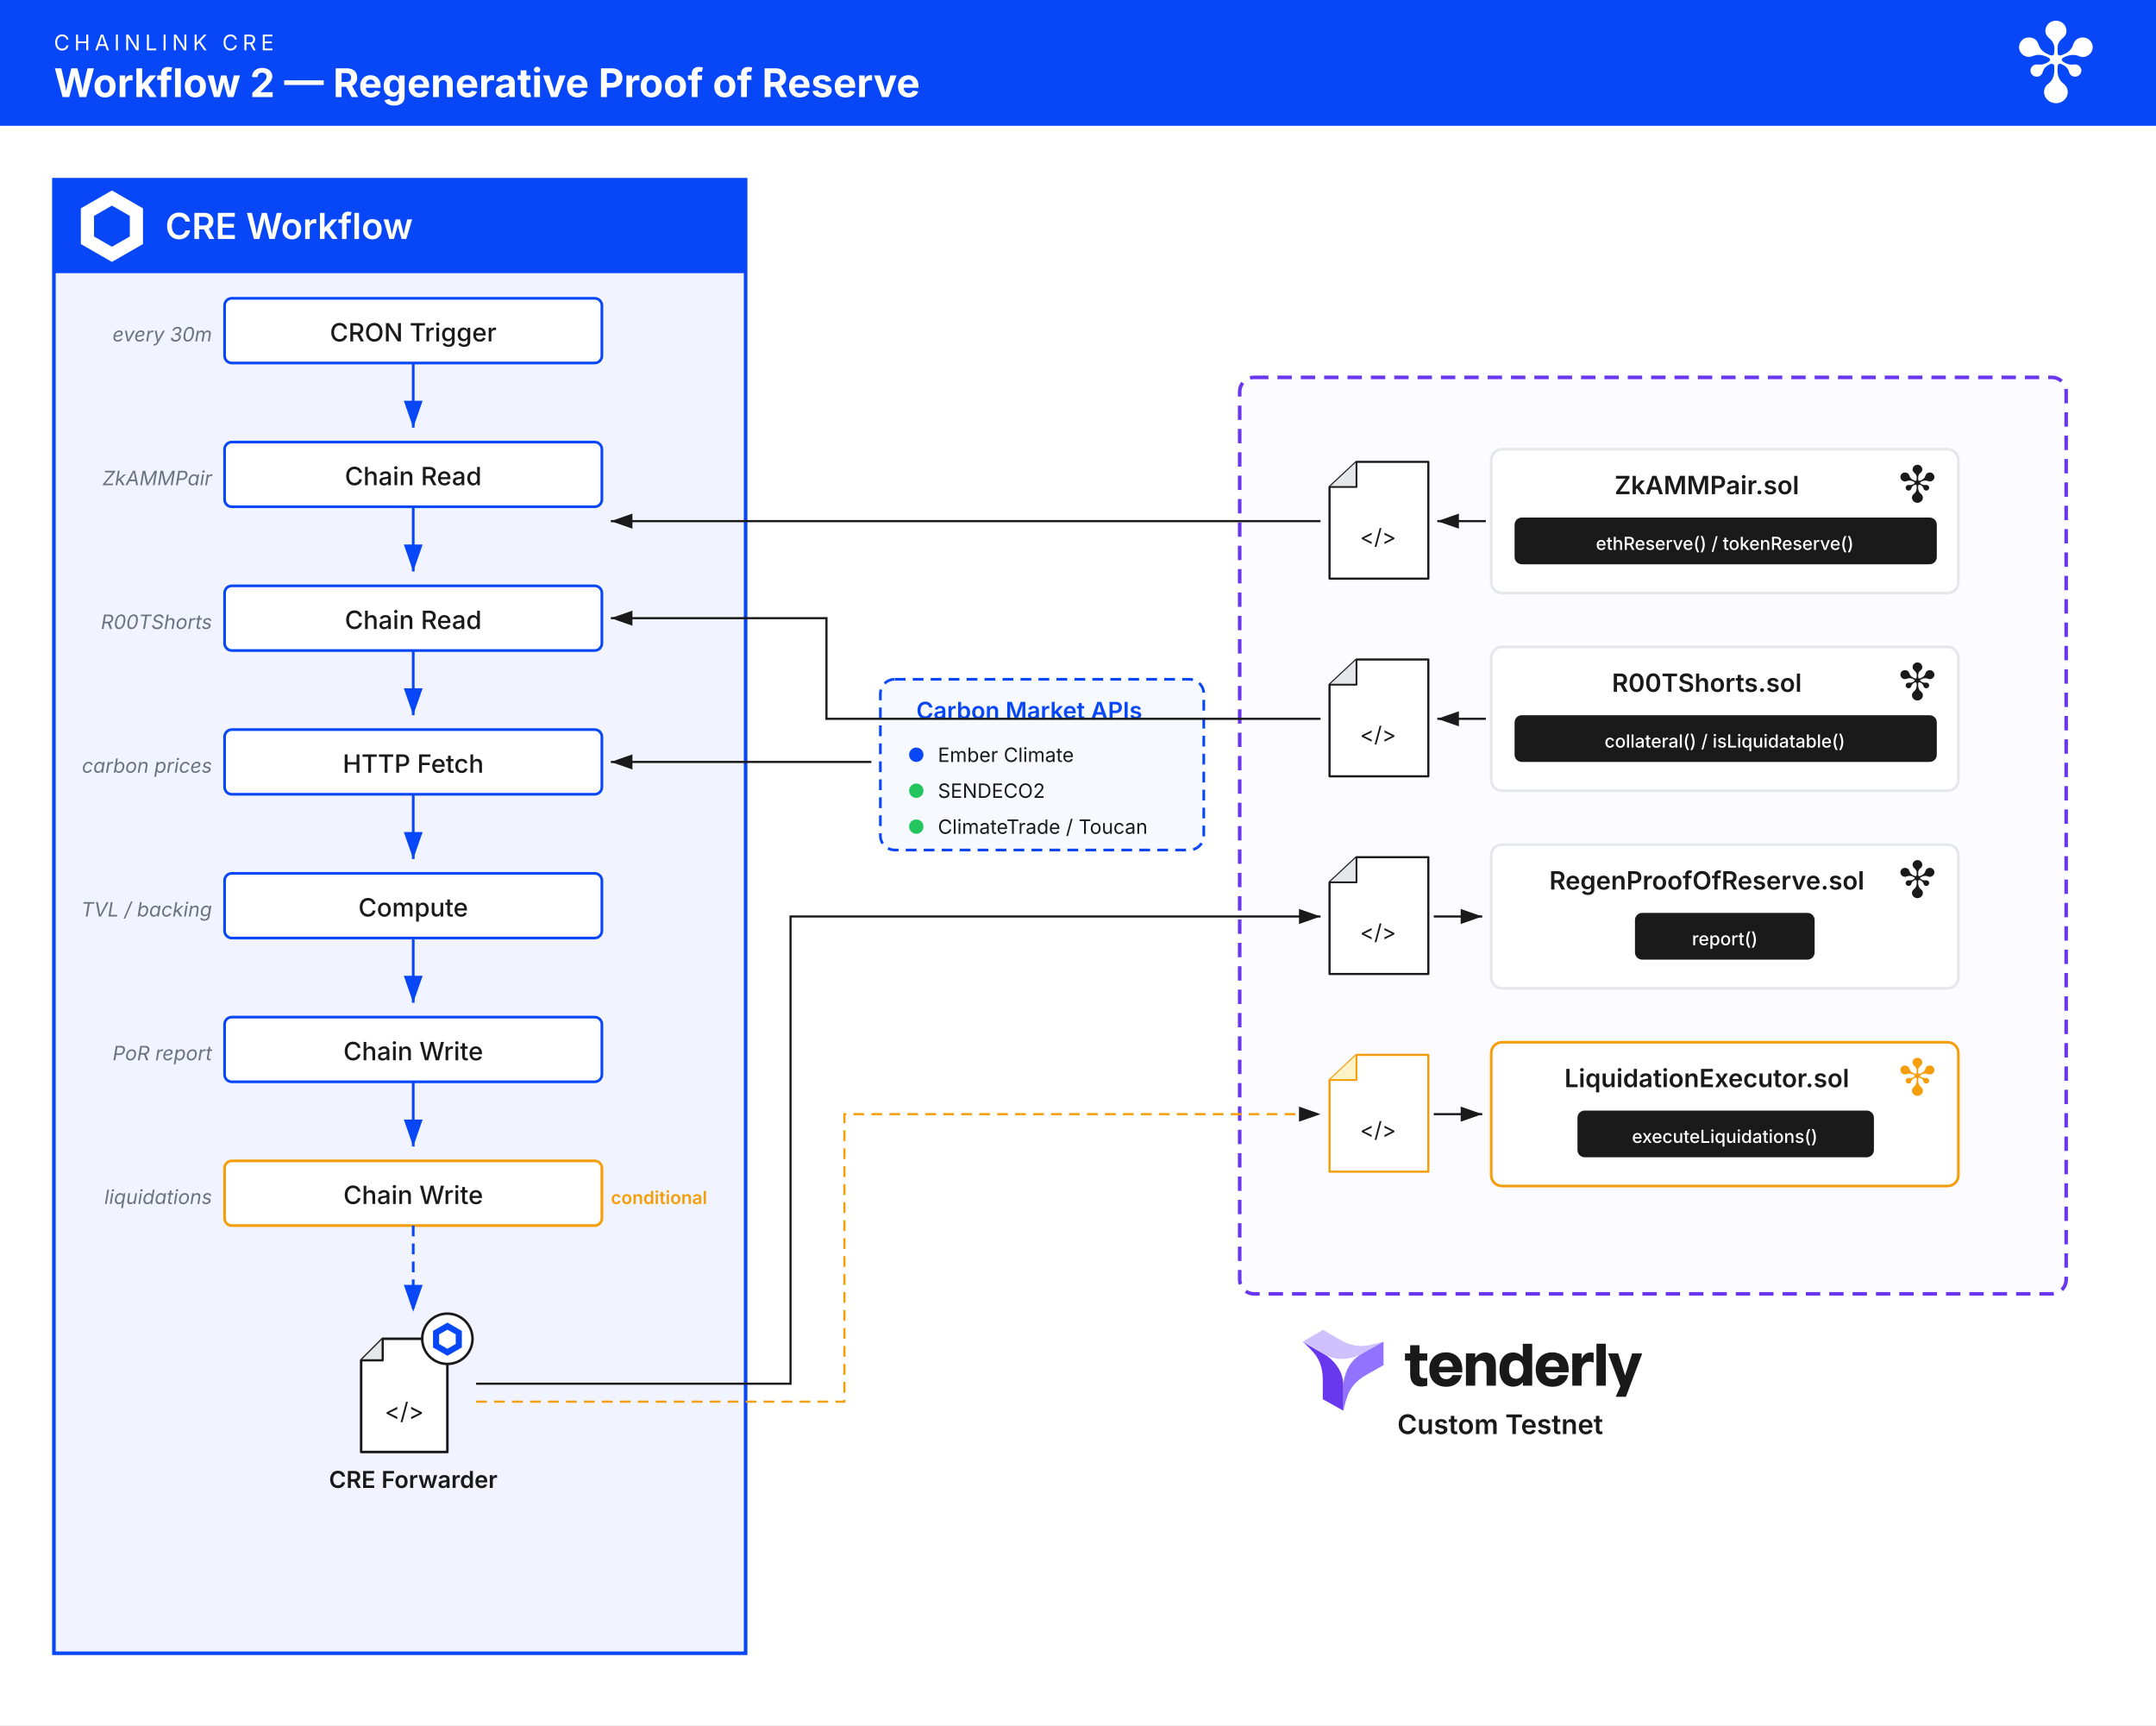
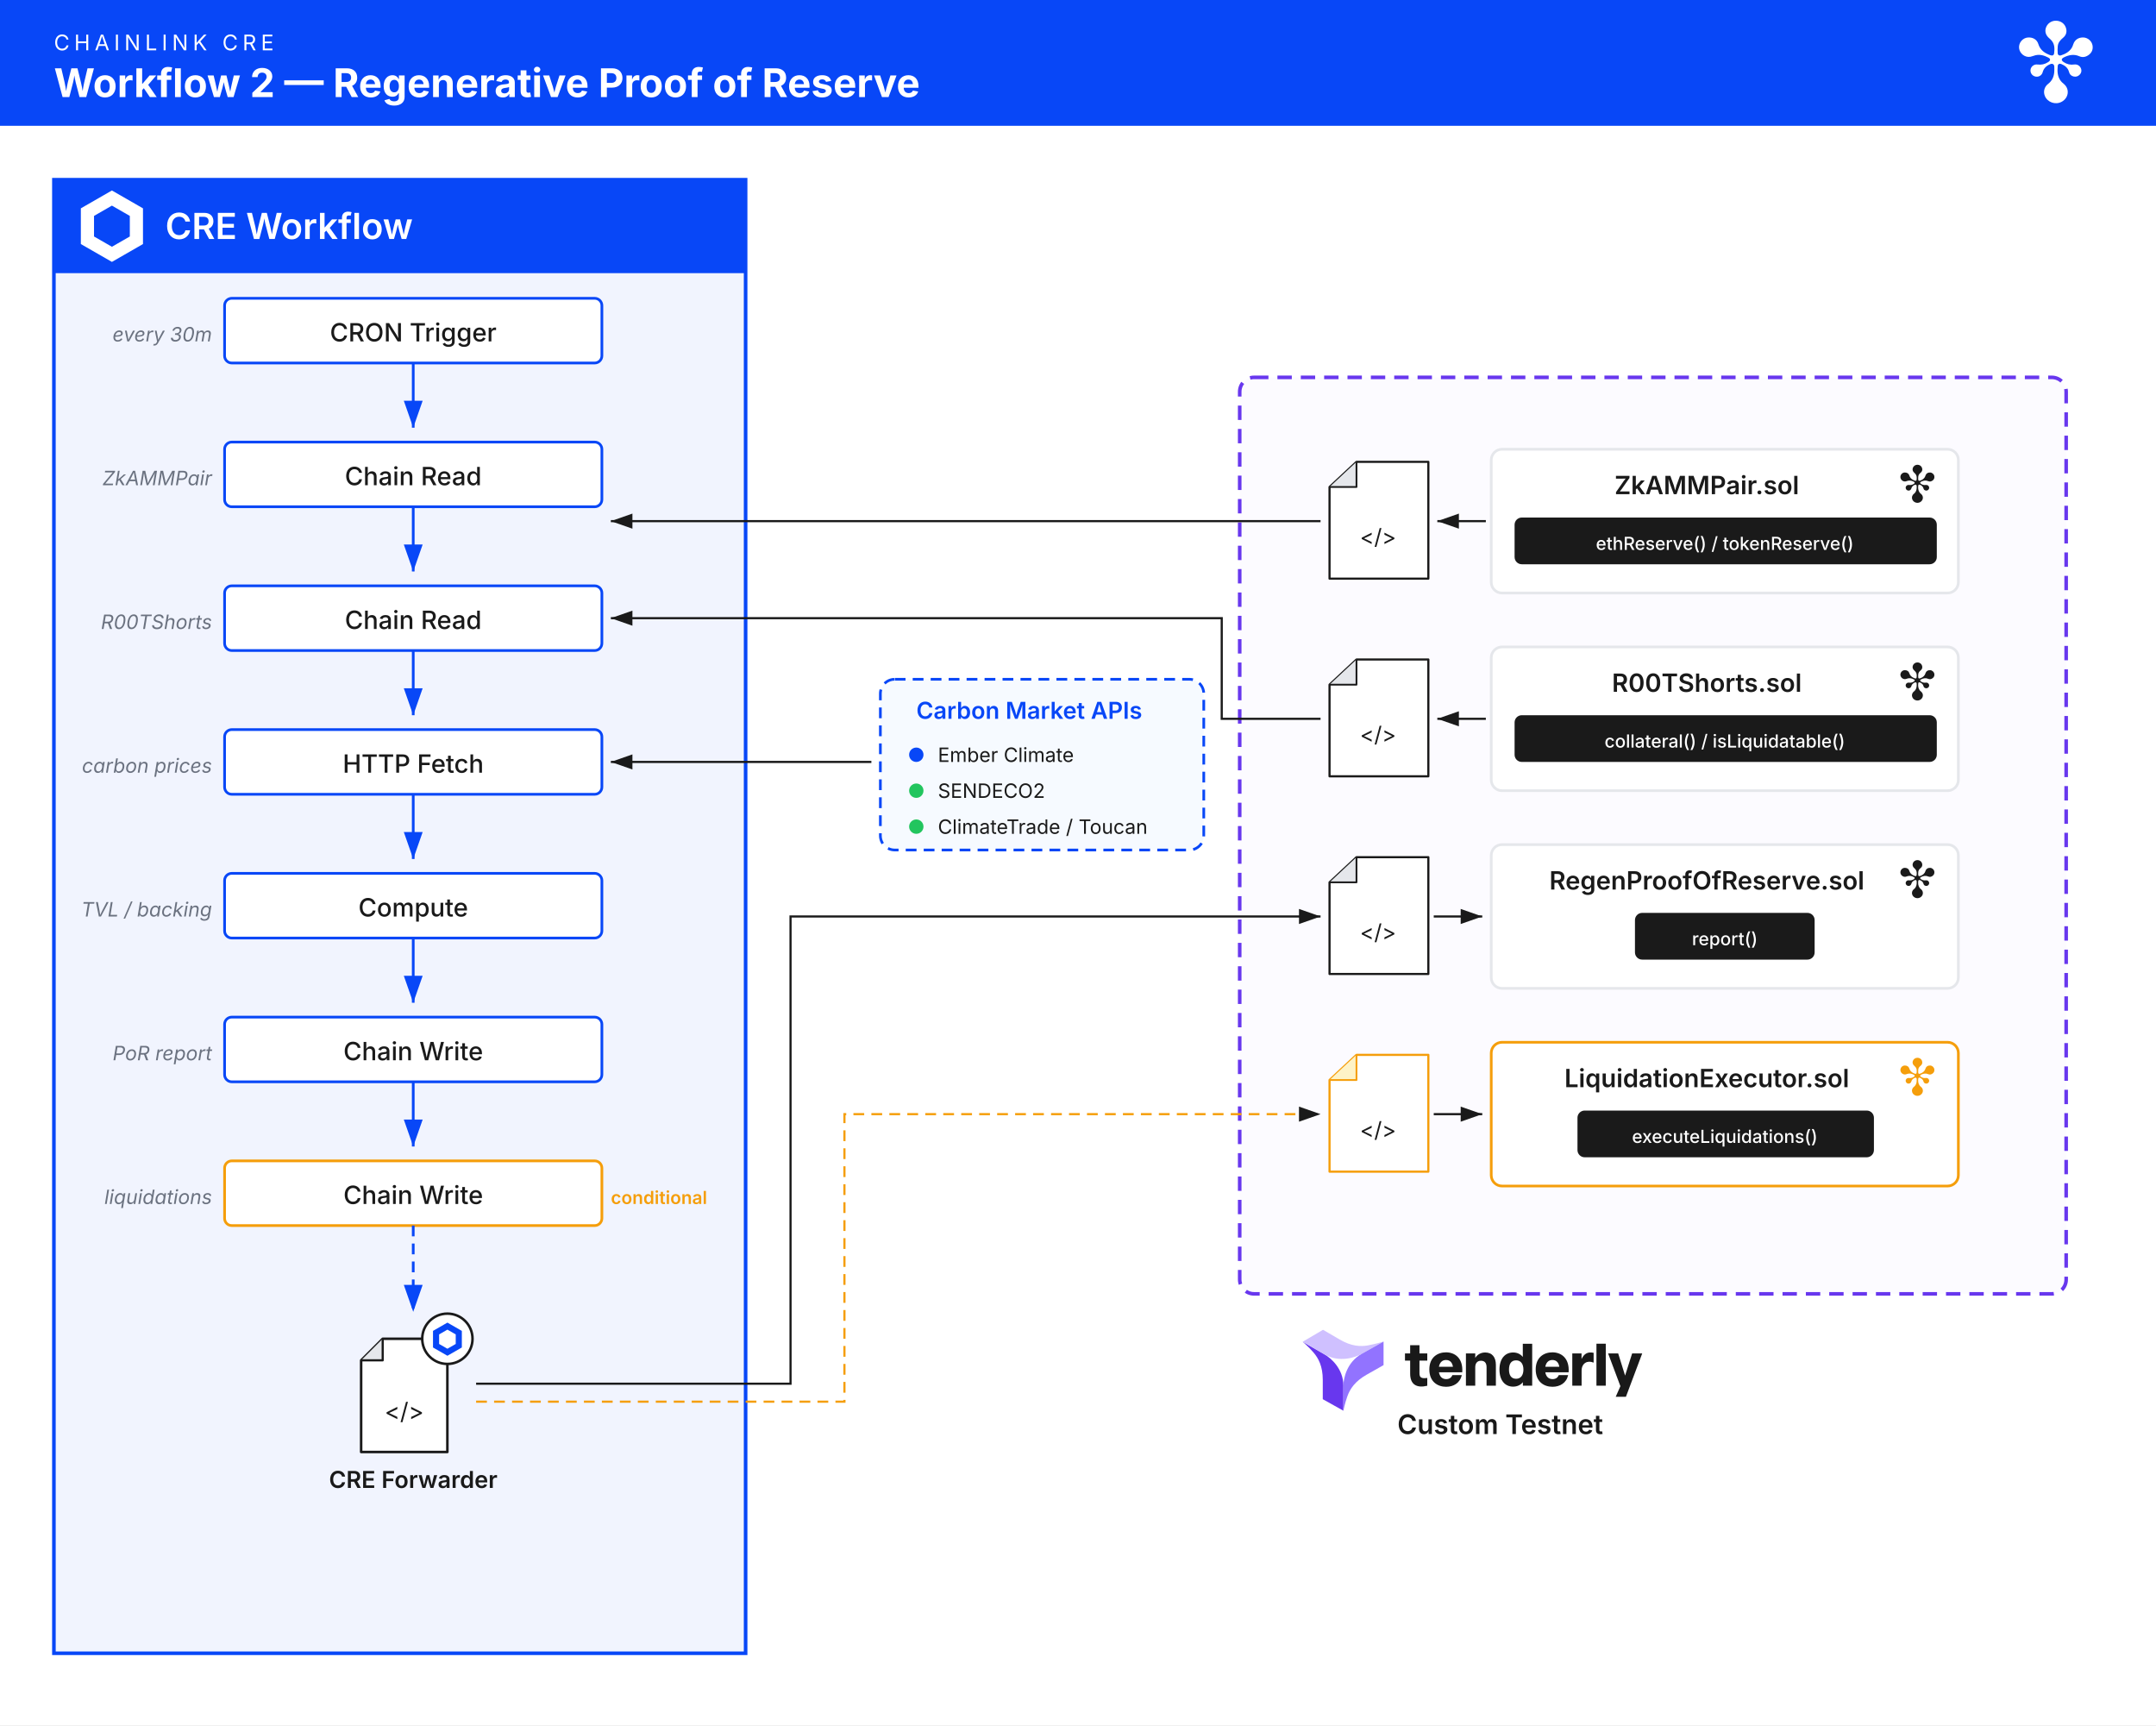
<svg xmlns="http://www.w3.org/2000/svg" viewBox="0 0 1200 960" font-family="Inter, -apple-system, BlinkMacSystemFont, 'Segoe UI', Roboto, sans-serif">
  <defs>
    <marker id="arrowDown" viewBox="0 0 7 10" refX="3.5" refY="10" markerWidth="7" markerHeight="10" orient="0">
      <polygon points="0 0, 7 0, 3.5 10" fill="#0847F7" />
    </marker>
    <marker id="arrowRight" viewBox="0 0 10 7" refX="10" refY="3.5" markerWidth="10" markerHeight="7" orient="0">
      <polygon points="0 0, 10 3.5, 0 7" fill="#1a1a1a" />
    </marker>
    <marker id="arrowLeft" viewBox="0 0 10 7" refX="0" refY="3.5" markerWidth="10" markerHeight="7" orient="0">
      <polygon points="10 0, 0 3.5, 10 7" fill="#1a1a1a" />
    </marker>
  </defs>
  <rect width="1200" height="960" fill="white" />
  <rect x="0" y="0" width="1200" height="70" fill="#0847F7" />
  <g transform="translate(1120,8) scale(0.13)">
    <path d="M212.521,290.475 C216.027,293.578 219.322,296.384 222.522,299.294 C246.724,321.305 240.96,358.669 210.942,374.455 C184.331,388.449 150.494,376.351 139.356,348.861 C132.007,330.722 137.308,309.935 153.289,297.728 C170.754,284.388 178.548,266.484 179.854,245.219 C180.271,238.411 180.149,231.557 179.979,224.731 C179.705,213.7 172.631,208.844 162.526,213.086 C146.624,219.761 134.772,230.16 130.07,247.764 C126.776,260.097 115.278,267.566 103.299,266.71 C90.673,265.808 80.772,257.258 78.396,245.203 C74.986,227.907 90.073,212.085 108.328,214.582 C124.466,216.788 139.076,213.57 152.66,204.883 C153.641,204.256 154.629,203.634 155.57,202.95 C164.246,196.646 163.921,190.079 154.403,185.056 C137.098,175.924 119.01,170.311 99.228,175 C91.991,176.716 85.091,179.956 77.819,181.4 C55.178,185.893 31.9,168.176 29.195,144.855 C26.514,121.743 44.553,100.231 67.715,98.918 C88.774,97.725 105.762,107.864 111.662,126.968 C117.886,147.117 131.129,160.202 149.427,169.064 C154.202,171.377 159.11,173.548 164.162,175.125 C172.452,177.712 178.29,174.86 179.238,166.385 C181.245,148.426 182.133,130.261 170.345,114.623 C167.073,110.283 163.201,106.233 159.001,102.784 C144.014,90.476 138.469,74.398 143.907,57.633 C149.524,40.313 165.616,28.091 183.954,27.216 C207.677,26.085 226.929,40.454 231.304,63.474 C234.074,78.052 228.983,90.655 217.674,100.003 C206.275,109.426 196.693,119.976 194.869,135.052 C193.62,145.379 193.788,155.995 194.494,166.402 C195,173.847 201.257,177.795 208.152,175.582 C226.553,169.676 243.317,160.955 254.171,144.102 C257.272,139.287 259.373,133.68 261.142,128.182 C267.418,108.678 284.019,97.648 305.785,98.943 C324.215,100.039 340.924,114.938 343.78,133.706 C346.135,149.183 341.224,162.575 328.886,172.353 C316.618,182.075 302.077,185.868 287.615,179.463 C264.338,169.154 242.768,173.268 221.385,183.86 C209.066,189.963 208.937,196.89 220.389,204.483 C234.037,213.531 248.823,216.927 265.099,214.558 C276.897,212.841 287.794,218.721 292.972,228.882 C297.972,238.694 296.626,249.795 288.759,258.008 C281.873,265.196 273.244,268.13 263.298,266.019 C252.894,263.811 245.825,257.389 243.249,247.272 C238.615,229.076 225.831,219.109 209.659,212.446 C202.248,209.393 195.445,212.721 194.667,220.562 C192.436,243.052 192.932,265.279 207.353,284.574 C208.844,286.568 210.622,288.347 212.521,290.475z" fill="white" />
  </g>
  <text x="30" y="28" fill="white" font-size="12" font-weight="400" letter-spacing="2.5">CHAINLINK CRE</text>
  <text x="30" y="54" fill="white" font-size="22" font-weight="700">Workflow 2 — Regenerative Proof of Reserve</text>
  <g transform="translate(0,70)">
    <rect x="30" y="30" width="385" height="820" rx="0" fill="#8AA6F9" fill-opacity="0.12" stroke="#0847F7" stroke-width="2" />
    <rect x="30" y="30" width="385" height="52" fill="#0847F7" />
    <g transform="translate(45,36) scale(0.14)">
      <path d="M123.5 0L0 70.973V212.918L123.5 283.89L247 212.918V70.973L123.5 0ZM194.679 182.837L123.523 223.728L52.366 182.837V101.054L123.523 60.162L194.679 101.054V182.837Z" fill="white" />
    </g>
    <text x="92" y="63" fill="white" font-size="20" font-weight="600">CRE Workflow</text>
    <text x="118" y="120" fill="#6B7280" font-size="11" font-style="italic" text-anchor="end">every 30m</text>
    <rect x="125" y="96" width="210" height="36" rx="4" fill="white" stroke="#0847F7" stroke-width="1.5" />
    <text x="230" y="120" text-anchor="middle" fill="#1a1a1a" font-size="14" font-weight="500">CRON Trigger</text>
    <line x1="230" y1="132" x2="230" y2="168" stroke="#0847F7" stroke-width="1.5" marker-end="url(#arrowDown)" />
    <text x="118" y="200" fill="#6B7280" font-size="11" font-style="italic" text-anchor="end">ZkAMMPair</text>
    <rect x="125" y="176" width="210" height="36" rx="4" fill="white" stroke="#0847F7" stroke-width="1.5" />
    <text x="230" y="200" text-anchor="middle" fill="#1a1a1a" font-size="14" font-weight="500">Chain Read</text>
    <line x1="230" y1="212" x2="230" y2="248" stroke="#0847F7" stroke-width="1.5" marker-end="url(#arrowDown)" />
    <text x="118" y="280" fill="#6B7280" font-size="11" font-style="italic" text-anchor="end">R00TShorts</text>
    <rect x="125" y="256" width="210" height="36" rx="4" fill="white" stroke="#0847F7" stroke-width="1.5" />
    <text x="230" y="280" text-anchor="middle" fill="#1a1a1a" font-size="14" font-weight="500">Chain Read</text>
    <line x1="230" y1="292" x2="230" y2="328" stroke="#0847F7" stroke-width="1.5" marker-end="url(#arrowDown)" />
    <text x="118" y="360" fill="#6B7280" font-size="11" font-style="italic" text-anchor="end">carbon prices</text>
    <rect x="125" y="336" width="210" height="36" rx="4" fill="white" stroke="#0847F7" stroke-width="1.5" />
    <text x="230" y="360" text-anchor="middle" fill="#1a1a1a" font-size="14" font-weight="500">HTTP Fetch</text>
    <line x1="230" y1="372" x2="230" y2="408" stroke="#0847F7" stroke-width="1.5" marker-end="url(#arrowDown)" />
    <text x="118" y="440" fill="#6B7280" font-size="11" font-style="italic" text-anchor="end">TVL / backing</text>
    <rect x="125" y="416" width="210" height="36" rx="4" fill="white" stroke="#0847F7" stroke-width="1.5" />
    <text x="230" y="440" text-anchor="middle" fill="#1a1a1a" font-size="14" font-weight="500">Compute</text>
    <line x1="230" y1="452" x2="230" y2="488" stroke="#0847F7" stroke-width="1.5" marker-end="url(#arrowDown)" />
    <text x="118" y="520" fill="#6B7280" font-size="11" font-style="italic" text-anchor="end">PoR report</text>
    <rect x="125" y="496" width="210" height="36" rx="4" fill="white" stroke="#0847F7" stroke-width="1.5" />
    <text x="230" y="520" text-anchor="middle" fill="#1a1a1a" font-size="14" font-weight="500">Chain Write</text>
    <line x1="230" y1="532" x2="230" y2="568" stroke="#0847F7" stroke-width="1.5" marker-end="url(#arrowDown)" />
    <text x="118" y="600" fill="#6B7280" font-size="11" font-style="italic" text-anchor="end">liquidations</text>
    <rect x="125" y="576" width="210" height="36" rx="4" fill="white" stroke="#F59E0B" stroke-width="1.5" />
    <text x="230" y="600" text-anchor="middle" fill="#1a1a1a" font-size="14" font-weight="500">Chain Write</text>
    <text x="340" y="600" fill="#F59E0B" font-size="10" font-weight="600">conditional</text>
    <line x1="230" y1="612" x2="230" y2="660" stroke="#0847F7" stroke-width="1.5" stroke-dasharray="6,4" marker-end="url(#arrowDown)" />
    <path d="M213,675 L249,675 L249,738 L201,738 L201,687 Z" fill="white" stroke="#1a1a1a" stroke-width="1.4" stroke-linejoin="round" />
    <path d="M201,687 L213,687 L213,675" fill="#e5e7eb" stroke="#1a1a1a" stroke-width="1.2" stroke-linejoin="round" />
    <text x="225" y="720" text-anchor="middle" fill="#1a1a1a" font-size="13">&lt;/&gt;</text>
    <circle cx="249" cy="675" r="14" fill="white" stroke="#1a1a1a" stroke-width="1.4" />
    <g transform="translate(241,666) scale(0.065)">
      <path d="M123.5 0L0 70.973V212.918L123.5 283.89L247 212.918V70.973L123.5 0ZM194.679 182.837L123.523 223.728L52.366 182.837V101.054L123.523 60.162L194.679 101.054V182.837Z" fill="#0847F7" />
    </g>
    <text x="230" y="758" text-anchor="middle" fill="#1a1a1a" font-size="13" font-weight="600">CRE Forwarder</text>
    <rect x="490" y="308" width="180" height="95" rx="8" fill="#EFF6FF" fill-opacity="0.5" stroke="#0847F7" stroke-width="1.5" stroke-dasharray="6,4" />
    <text x="510" y="330" fill="#0847F7" font-size="13" font-weight="600">Carbon Market APIs</text>
    <circle cx="510" cy="350" r="4" fill="#0847F7" />
    <text x="522" y="354" fill="#1a1a1a" font-size="11">Ember Climate</text>
    <circle cx="510" cy="370" r="4" fill="#22C55E" />
    <text x="522" y="374" fill="#1a1a1a" font-size="11">SENDECO2</text>
    <circle cx="510" cy="390" r="4" fill="#22C55E" />
    <text x="522" y="394" fill="#1a1a1a" font-size="11">ClimateTrade / Toucan</text>
    <rect x="690" y="140" width="460" height="510" rx="8" fill="#F5F3FF" fill-opacity="0.35" stroke="#6837EE" stroke-width="2" stroke-dasharray="8,5" />
    <rect x="830" y="180" width="260" height="80" rx="6" fill="white" stroke="#e5e7eb" stroke-width="1.5" />
    <text x="950" y="205" text-anchor="middle" fill="#1a1a1a" font-size="14" font-weight="600">ZkAMMPair.sol</text>
    <g transform="translate(1056,187) scale(0.06)">
      <path d="M212.521,290.475 C216.027,293.578 219.322,296.384 222.522,299.294 C246.724,321.305 240.96,358.669 210.942,374.455 C184.331,388.449 150.494,376.351 139.356,348.861 C132.007,330.722 137.308,309.935 153.289,297.728 C170.754,284.388 178.548,266.484 179.854,245.219 C180.271,238.411 180.149,231.557 179.979,224.731 C179.705,213.7 172.631,208.844 162.526,213.086 C146.624,219.761 134.772,230.16 130.07,247.764 C126.776,260.097 115.278,267.566 103.299,266.71 C90.673,265.808 80.772,257.258 78.396,245.203 C74.986,227.907 90.073,212.085 108.328,214.582 C124.466,216.788 139.076,213.57 152.66,204.883 C153.641,204.256 154.629,203.634 155.57,202.95 C164.246,196.646 163.921,190.079 154.403,185.056 C137.098,175.924 119.01,170.311 99.228,175 C91.991,176.716 85.091,179.956 77.819,181.4 C55.178,185.893 31.9,168.176 29.195,144.855 C26.514,121.743 44.553,100.231 67.715,98.918 C88.774,97.725 105.762,107.864 111.662,126.968 C117.886,147.117 131.129,160.202 149.427,169.064 C154.202,171.377 159.11,173.548 164.162,175.125 C172.452,177.712 178.29,174.86 179.238,166.385 C181.245,148.426 182.133,130.261 170.345,114.623 C167.073,110.283 163.201,106.233 159.001,102.784 C144.014,90.476 138.469,74.398 143.907,57.633 C149.524,40.313 165.616,28.091 183.954,27.216 C207.677,26.085 226.929,40.454 231.304,63.474 C234.074,78.052 228.983,90.655 217.674,100.003 C206.275,109.426 196.693,119.976 194.869,135.052 C193.62,145.379 193.788,155.995 194.494,166.402 C195,173.847 201.257,177.795 208.152,175.582 C226.553,169.676 243.317,160.955 254.171,144.102 C257.272,139.287 259.373,133.68 261.142,128.182 C267.418,108.678 284.019,97.648 305.785,98.943 C324.215,100.039 340.924,114.938 343.78,133.706 C346.135,149.183 341.224,162.575 328.886,172.353 C316.618,182.075 302.077,185.868 287.615,179.463 C264.338,169.154 242.768,173.268 221.385,183.86 C209.066,189.963 208.937,196.89 220.389,204.483 C234.037,213.531 248.823,216.927 265.099,214.558 C276.897,212.841 287.794,218.721 292.972,228.882 C297.972,238.694 296.626,249.795 288.759,258.008 C281.873,265.196 273.244,268.13 263.298,266.019 C252.894,263.811 245.825,257.389 243.249,247.272 C238.615,229.076 225.831,219.109 209.659,212.446 C202.248,209.393 195.445,212.721 194.667,220.562 C192.436,243.052 192.932,265.279 207.353,284.574 C208.844,286.568 210.622,288.347 212.521,290.475z" fill="#1a1a1a" />
    </g>
    <rect x="843" y="218" width="235" height="26" rx="4" fill="#1a1a1a" />
    <text x="960" y="236" text-anchor="middle" fill="white" font-size="10" font-weight="500">ethReserve() / tokenReserve()</text>
    <path d="M755,187 L795,187 L795,252 L740,252 L740,201 Z" fill="white" stroke="#1a1a1a" stroke-width="1.2" stroke-linejoin="round" />
    <path d="M740,201 L755,201 L755,187" fill="#e5e7eb" stroke="#1a1a1a" stroke-width="1.0" stroke-linejoin="round" />
    <text x="767" y="233" text-anchor="middle" fill="#1a1a1a" font-size="12">&lt;/&gt;</text>
    <line x1="827" y1="220" x2="800" y2="220" stroke="#1a1a1a" stroke-width="1.2" marker-end="url(#arrowLeft)" />
    <rect x="830" y="290" width="260" height="80" rx="6" fill="white" stroke="#e5e7eb" stroke-width="1.5" />
    <text x="950" y="315" text-anchor="middle" fill="#1a1a1a" font-size="14" font-weight="600">R00TShorts.sol</text>
    <g transform="translate(1056,297) scale(0.06)">
      <path d="M212.521,290.475 C216.027,293.578 219.322,296.384 222.522,299.294 C246.724,321.305 240.96,358.669 210.942,374.455 C184.331,388.449 150.494,376.351 139.356,348.861 C132.007,330.722 137.308,309.935 153.289,297.728 C170.754,284.388 178.548,266.484 179.854,245.219 C180.271,238.411 180.149,231.557 179.979,224.731 C179.705,213.7 172.631,208.844 162.526,213.086 C146.624,219.761 134.772,230.16 130.07,247.764 C126.776,260.097 115.278,267.566 103.299,266.71 C90.673,265.808 80.772,257.258 78.396,245.203 C74.986,227.907 90.073,212.085 108.328,214.582 C124.466,216.788 139.076,213.57 152.66,204.883 C153.641,204.256 154.629,203.634 155.57,202.95 C164.246,196.646 163.921,190.079 154.403,185.056 C137.098,175.924 119.01,170.311 99.228,175 C91.991,176.716 85.091,179.956 77.819,181.4 C55.178,185.893 31.9,168.176 29.195,144.855 C26.514,121.743 44.553,100.231 67.715,98.918 C88.774,97.725 105.762,107.864 111.662,126.968 C117.886,147.117 131.129,160.202 149.427,169.064 C154.202,171.377 159.11,173.548 164.162,175.125 C172.452,177.712 178.29,174.86 179.238,166.385 C181.245,148.426 182.133,130.261 170.345,114.623 C167.073,110.283 163.201,106.233 159.001,102.784 C144.014,90.476 138.469,74.398 143.907,57.633 C149.524,40.313 165.616,28.091 183.954,27.216 C207.677,26.085 226.929,40.454 231.304,63.474 C234.074,78.052 228.983,90.655 217.674,100.003 C206.275,109.426 196.693,119.976 194.869,135.052 C193.62,145.379 193.788,155.995 194.494,166.402 C195,173.847 201.257,177.795 208.152,175.582 C226.553,169.676 243.317,160.955 254.171,144.102 C257.272,139.287 259.373,133.68 261.142,128.182 C267.418,108.678 284.019,97.648 305.785,98.943 C324.215,100.039 340.924,114.938 343.78,133.706 C346.135,149.183 341.224,162.575 328.886,172.353 C316.618,182.075 302.077,185.868 287.615,179.463 C264.338,169.154 242.768,173.268 221.385,183.86 C209.066,189.963 208.937,196.89 220.389,204.483 C234.037,213.531 248.823,216.927 265.099,214.558 C276.897,212.841 287.794,218.721 292.972,228.882 C297.972,238.694 296.626,249.795 288.759,258.008 C281.873,265.196 273.244,268.13 263.298,266.019 C252.894,263.811 245.825,257.389 243.249,247.272 C238.615,229.076 225.831,219.109 209.659,212.446 C202.248,209.393 195.445,212.721 194.667,220.562 C192.436,243.052 192.932,265.279 207.353,284.574 C208.844,286.568 210.622,288.347 212.521,290.475z" fill="#1a1a1a" />
    </g>
    <rect x="843" y="328" width="235" height="26" rx="4" fill="#1a1a1a" />
    <text x="960" y="346" text-anchor="middle" fill="white" font-size="10" font-weight="500">collateral() / isLiquidatable()</text>
    <path d="M755,297 L795,297 L795,362 L740,362 L740,311 Z" fill="white" stroke="#1a1a1a" stroke-width="1.2" stroke-linejoin="round" />
    <path d="M740,311 L755,311 L755,297" fill="#e5e7eb" stroke="#1a1a1a" stroke-width="1.0" stroke-linejoin="round" />
    <text x="767" y="343" text-anchor="middle" fill="#1a1a1a" font-size="12">&lt;/&gt;</text>
    <line x1="827" y1="330" x2="800" y2="330" stroke="#1a1a1a" stroke-width="1.2" marker-end="url(#arrowLeft)" />
    <rect x="830" y="400" width="260" height="80" rx="6" fill="white" stroke="#e5e7eb" stroke-width="1.5" />
    <text x="950" y="425" text-anchor="middle" fill="#1a1a1a" font-size="14" font-weight="600">RegenProofOfReserve.sol</text>
    <g transform="translate(1056,407) scale(0.06)">
      <path d="M212.521,290.475 C216.027,293.578 219.322,296.384 222.522,299.294 C246.724,321.305 240.96,358.669 210.942,374.455 C184.331,388.449 150.494,376.351 139.356,348.861 C132.007,330.722 137.308,309.935 153.289,297.728 C170.754,284.388 178.548,266.484 179.854,245.219 C180.271,238.411 180.149,231.557 179.979,224.731 C179.705,213.7 172.631,208.844 162.526,213.086 C146.624,219.761 134.772,230.16 130.07,247.764 C126.776,260.097 115.278,267.566 103.299,266.71 C90.673,265.808 80.772,257.258 78.396,245.203 C74.986,227.907 90.073,212.085 108.328,214.582 C124.466,216.788 139.076,213.57 152.66,204.883 C153.641,204.256 154.629,203.634 155.57,202.95 C164.246,196.646 163.921,190.079 154.403,185.056 C137.098,175.924 119.01,170.311 99.228,175 C91.991,176.716 85.091,179.956 77.819,181.4 C55.178,185.893 31.9,168.176 29.195,144.855 C26.514,121.743 44.553,100.231 67.715,98.918 C88.774,97.725 105.762,107.864 111.662,126.968 C117.886,147.117 131.129,160.202 149.427,169.064 C154.202,171.377 159.11,173.548 164.162,175.125 C172.452,177.712 178.29,174.86 179.238,166.385 C181.245,148.426 182.133,130.261 170.345,114.623 C167.073,110.283 163.201,106.233 159.001,102.784 C144.014,90.476 138.469,74.398 143.907,57.633 C149.524,40.313 165.616,28.091 183.954,27.216 C207.677,26.085 226.929,40.454 231.304,63.474 C234.074,78.052 228.983,90.655 217.674,100.003 C206.275,109.426 196.693,119.976 194.869,135.052 C193.62,145.379 193.788,155.995 194.494,166.402 C195,173.847 201.257,177.795 208.152,175.582 C226.553,169.676 243.317,160.955 254.171,144.102 C257.272,139.287 259.373,133.68 261.142,128.182 C267.418,108.678 284.019,97.648 305.785,98.943 C324.215,100.039 340.924,114.938 343.78,133.706 C346.135,149.183 341.224,162.575 328.886,172.353 C316.618,182.075 302.077,185.868 287.615,179.463 C264.338,169.154 242.768,173.268 221.385,183.86 C209.066,189.963 208.937,196.89 220.389,204.483 C234.037,213.531 248.823,216.927 265.099,214.558 C276.897,212.841 287.794,218.721 292.972,228.882 C297.972,238.694 296.626,249.795 288.759,258.008 C281.873,265.196 273.244,268.13 263.298,266.019 C252.894,263.811 245.825,257.389 243.249,247.272 C238.615,229.076 225.831,219.109 209.659,212.446 C202.248,209.393 195.445,212.721 194.667,220.562 C192.436,243.052 192.932,265.279 207.353,284.574 C208.844,286.568 210.622,288.347 212.521,290.475z" fill="#1a1a1a" />
    </g>
    <rect x="910" y="438" width="100" height="26" rx="4" fill="#1a1a1a" />
    <text x="960" y="456" text-anchor="middle" fill="white" font-size="10" font-weight="500">report()</text>
    <path d="M755,407 L795,407 L795,472 L740,472 L740,421 Z" fill="white" stroke="#1a1a1a" stroke-width="1.2" stroke-linejoin="round" />
    <path d="M740,421 L755,421 L755,407" fill="#e5e7eb" stroke="#1a1a1a" stroke-width="1.0" stroke-linejoin="round" />
    <text x="767" y="453" text-anchor="middle" fill="#1a1a1a" font-size="12">&lt;/&gt;</text>
    <line x1="798" y1="440" x2="825" y2="440" stroke="#1a1a1a" stroke-width="1.2" marker-end="url(#arrowRight)" />
    <rect x="830" y="510" width="260" height="80" rx="6" fill="white" stroke="#F59E0B" stroke-width="1.5" />
    <text x="950" y="535" text-anchor="middle" fill="#1a1a1a" font-size="14" font-weight="600">LiquidationExecutor.sol</text>
    <g transform="translate(1056,517) scale(0.06)">
      <path d="M212.521,290.475 C216.027,293.578 219.322,296.384 222.522,299.294 C246.724,321.305 240.96,358.669 210.942,374.455 C184.331,388.449 150.494,376.351 139.356,348.861 C132.007,330.722 137.308,309.935 153.289,297.728 C170.754,284.388 178.548,266.484 179.854,245.219 C180.271,238.411 180.149,231.557 179.979,224.731 C179.705,213.7 172.631,208.844 162.526,213.086 C146.624,219.761 134.772,230.16 130.07,247.764 C126.776,260.097 115.278,267.566 103.299,266.71 C90.673,265.808 80.772,257.258 78.396,245.203 C74.986,227.907 90.073,212.085 108.328,214.582 C124.466,216.788 139.076,213.57 152.66,204.883 C153.641,204.256 154.629,203.634 155.57,202.95 C164.246,196.646 163.921,190.079 154.403,185.056 C137.098,175.924 119.01,170.311 99.228,175 C91.991,176.716 85.091,179.956 77.819,181.4 C55.178,185.893 31.9,168.176 29.195,144.855 C26.514,121.743 44.553,100.231 67.715,98.918 C88.774,97.725 105.762,107.864 111.662,126.968 C117.886,147.117 131.129,160.202 149.427,169.064 C154.202,171.377 159.11,173.548 164.162,175.125 C172.452,177.712 178.29,174.86 179.238,166.385 C181.245,148.426 182.133,130.261 170.345,114.623 C167.073,110.283 163.201,106.233 159.001,102.784 C144.014,90.476 138.469,74.398 143.907,57.633 C149.524,40.313 165.616,28.091 183.954,27.216 C207.677,26.085 226.929,40.454 231.304,63.474 C234.074,78.052 228.983,90.655 217.674,100.003 C206.275,109.426 196.693,119.976 194.869,135.052 C193.62,145.379 193.788,155.995 194.494,166.402 C195,173.847 201.257,177.795 208.152,175.582 C226.553,169.676 243.317,160.955 254.171,144.102 C257.272,139.287 259.373,133.68 261.142,128.182 C267.418,108.678 284.019,97.648 305.785,98.943 C324.215,100.039 340.924,114.938 343.78,133.706 C346.135,149.183 341.224,162.575 328.886,172.353 C316.618,182.075 302.077,185.868 287.615,179.463 C264.338,169.154 242.768,173.268 221.385,183.86 C209.066,189.963 208.937,196.89 220.389,204.483 C234.037,213.531 248.823,216.927 265.099,214.558 C276.897,212.841 287.794,218.721 292.972,228.882 C297.972,238.694 296.626,249.795 288.759,258.008 C281.873,265.196 273.244,268.13 263.298,266.019 C252.894,263.811 245.825,257.389 243.249,247.272 C238.615,229.076 225.831,219.109 209.659,212.446 C202.248,209.393 195.445,212.721 194.667,220.562 C192.436,243.052 192.932,265.279 207.353,284.574 C208.844,286.568 210.622,288.347 212.521,290.475z" fill="#F59E0B" />
    </g>
    <rect x="878" y="548" width="165" height="26" rx="4" fill="#1a1a1a" />
    <text x="960" y="566" text-anchor="middle" fill="white" font-size="10" font-weight="500">executeLiquidations()</text>
    <path d="M755,517 L795,517 L795,582 L740,582 L740,531 Z" fill="white" stroke="#F59E0B" stroke-width="1.2" stroke-linejoin="round" />
    <path d="M740,531 L755,531 L755,517" fill="#FEF3C7" stroke="#F59E0B" stroke-width="1.0" stroke-linejoin="round" />
    <text x="767" y="563" text-anchor="middle" fill="#1a1a1a" font-size="12">&lt;/&gt;</text>
    <line x1="798" y1="550" x2="825" y2="550" stroke="#1a1a1a" stroke-width="1.2" marker-end="url(#arrowRight)" />
    <path d="M735,220 L340,220" fill="none" stroke="#1a1a1a" stroke-width="1.2" marker-end="url(#arrowLeft)" />
-     <path d="M735,330 L460,330 L460,274 L340,274" fill="none" stroke="#1a1a1a" stroke-width="1.2" marker-end="url(#arrowLeft)" />
+     <path d="M735,330 L680,330 L680,274 L340,274" fill="none" stroke="#1a1a1a" stroke-width="1.2" marker-end="url(#arrowLeft)" />
    <path d="M485,354 L340,354" fill="none" stroke="#1a1a1a" stroke-width="1.2" marker-end="url(#arrowLeft)" />
    <path d="M265,700 L440,700 L440,440 L735,440" fill="none" stroke="#1a1a1a" stroke-width="1.2" marker-end="url(#arrowRight)" />
    <path d="M265,710 L470,710 L470,550 L735,550" fill="none" stroke="#F59E0B" stroke-width="1.2" stroke-dasharray="6,4" marker-end="url(#arrowRight)" />
    <g transform="translate(725,670) scale(0.13)">
      <path d="M174.71,239.01v107.34l-88.28-49.28v-83.15c-.03-56.72-17.73-91.51-40.1-117.23C23.97,70.98.32,51.19.32,51.19l93.59,54.04c26.71,15.31,80.77,61.1,80.8,133.78Z" fill="#6837ee" />
      <path d="M93.91,105.24L.32,51.19,87.5,0l71.97,41.94c49.1,28.58,88.15,30.89,121.69,24.59,33.53-6.3,65.51-16.16,65.51-16.16l-94.15,52.91c-26.72,15.29-95.69,38.59-158.61,1.96Z" fill="#cfc0ff" />
      <path d="M252.52,103.27l94.15-52.91v100.92l-72.52,40.99c-49.45,27.98-71.07,60.5-82.47,92.59-11.4,32.08-16.97,61.49-16.97,61.49v-107.34c.18-30.73,14.44-99.88,77.81-135.74Z" fill="#9273ff" />
      <path d="M533.85,131.95h-33.4v53.79c0,18.62,7.39,23.64,33.4,20.39v33.4c-45.22,10.93-73.29-5.02-73.29-51.72v-55.86h-22.17v-30.74h22.17v-35.17h39.9v35.17h33.4v30.74Z" fill="#191919" />
      <path d="M683.68,181.89h-99.89c2.95,16.25,12.12,29.26,31.03,29.26,15.37,0,23.05-8.27,26.6-17.14h40.19c-7.68,33.99-35.17,49.95-67.09,49.95-36.35,0-71.82-21.57-71.82-74.18s35.76-73.29,71.52-73.29,73.59,22.76,69.45,85.41ZM583.79,158.25h59.99c-2.95-18.03-12.41-28.96-29.85-28.96s-27.19,12.41-30.14,28.96Z" fill="#191919" />
      <path d="M827.6,150.27v88.96h-39.9v-79.21c0-17.73-7.98-27.49-23.94-27.49s-24.53,10.93-24.53,27.49v79.21h-39.9V101.21h39.9v18.91c5.61-9.16,19.5-23.05,42.26-23.05,30.74,0,46.1,20.98,46.1,53.2Z" fill="#191919" />
      <path d="M942.85,59.83h40.19v179.39h-39.9v-15.07c-9.46,12.12-24.23,19.21-41.67,19.21-33.99,0-58.52-25.71-58.52-73s24.53-73.29,58.52-73.29c17.44,0,31.92,7.09,41.38,19.21v-56.45ZM945.51,170.37c0-21.87-9.46-39.6-31.33-39.6s-30.44,16.26-30.44,39.6,8.87,39.31,30.44,39.31,31.33-17.44,31.33-39.31Z" fill="#191919" />
      <path d="M1139.08,181.89h-99.89c2.95,16.25,12.12,29.26,31.03,29.26,15.37,0,23.05-8.27,26.6-17.14h40.19c-7.68,33.99-35.17,49.95-67.09,49.95-36.35,0-71.82-21.57-71.82-74.18s35.76-73.29,71.52-73.29,73.59,22.76,69.45,85.41ZM1039.19,158.25h59.99c-2.95-18.03-12.41-28.96-29.85-28.96s-27.19,12.41-30.14,28.96Z" fill="#191919" />
      <path d="M1194.33,125.15c11.23-23.64,27.19-31.92,51.72-26.6v41.67h-1.18c-25.12-10.64-50.24,2.66-50.24,34.87v64.13h-39.9V101.21h39.6v23.94Z" fill="#191919" />
      <path d="M1258.16,239.23V59.54h39.9v179.69h-39.9Z" fill="#191919" />
      <path d="M1410.95,101.21h43.15l-69.75,185.6h-43.74l20.1-45.51-52.61-140.08h43.15l29.55,94.87,30.14-94.87Z" fill="#191919" />
    </g>
    <text x="835" y="728" text-anchor="middle" fill="#191919" font-size="15" font-weight="600">Custom Testnet</text>
  </g>
</svg>
